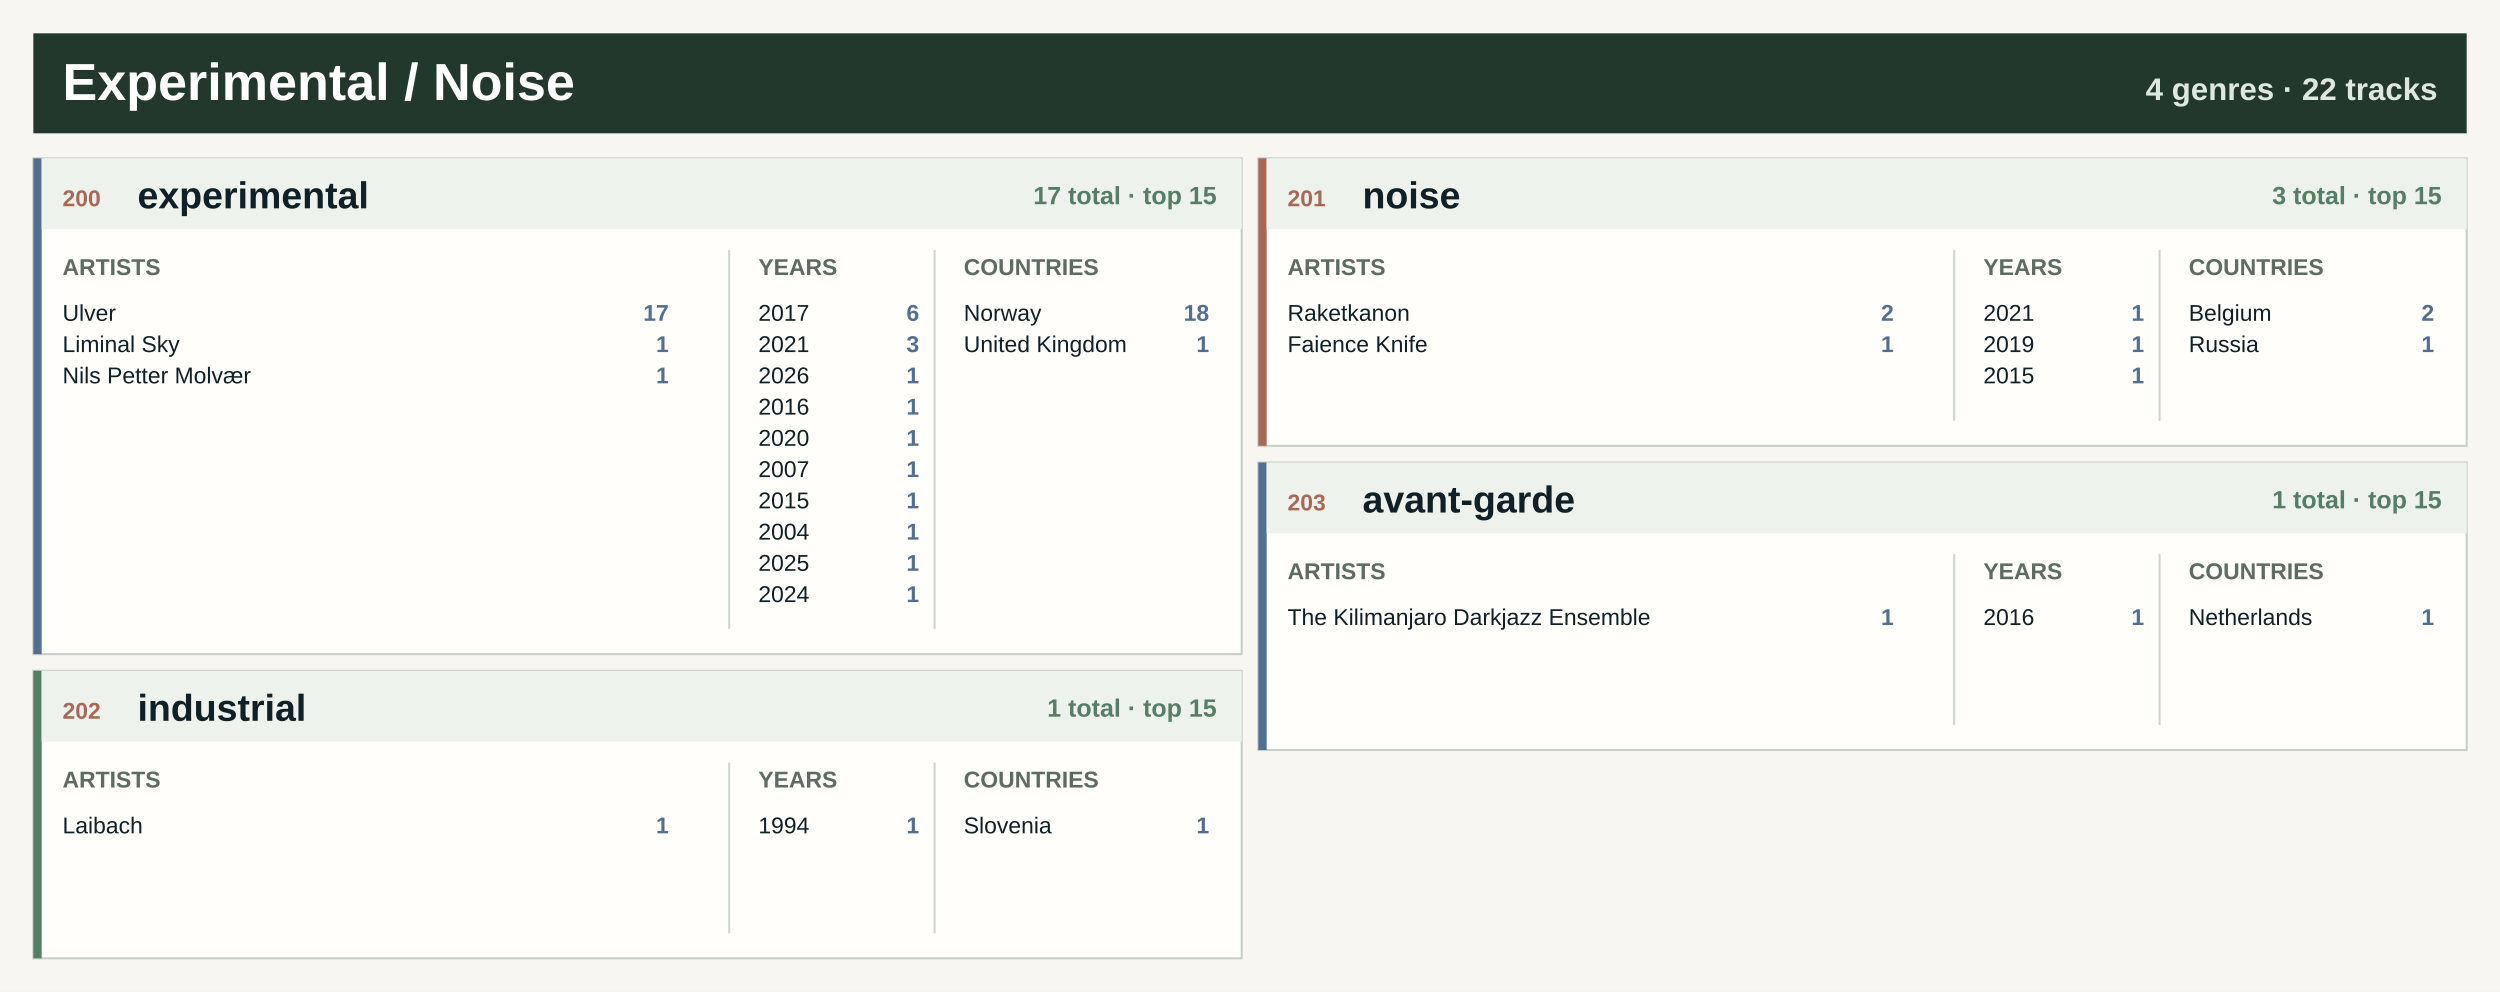
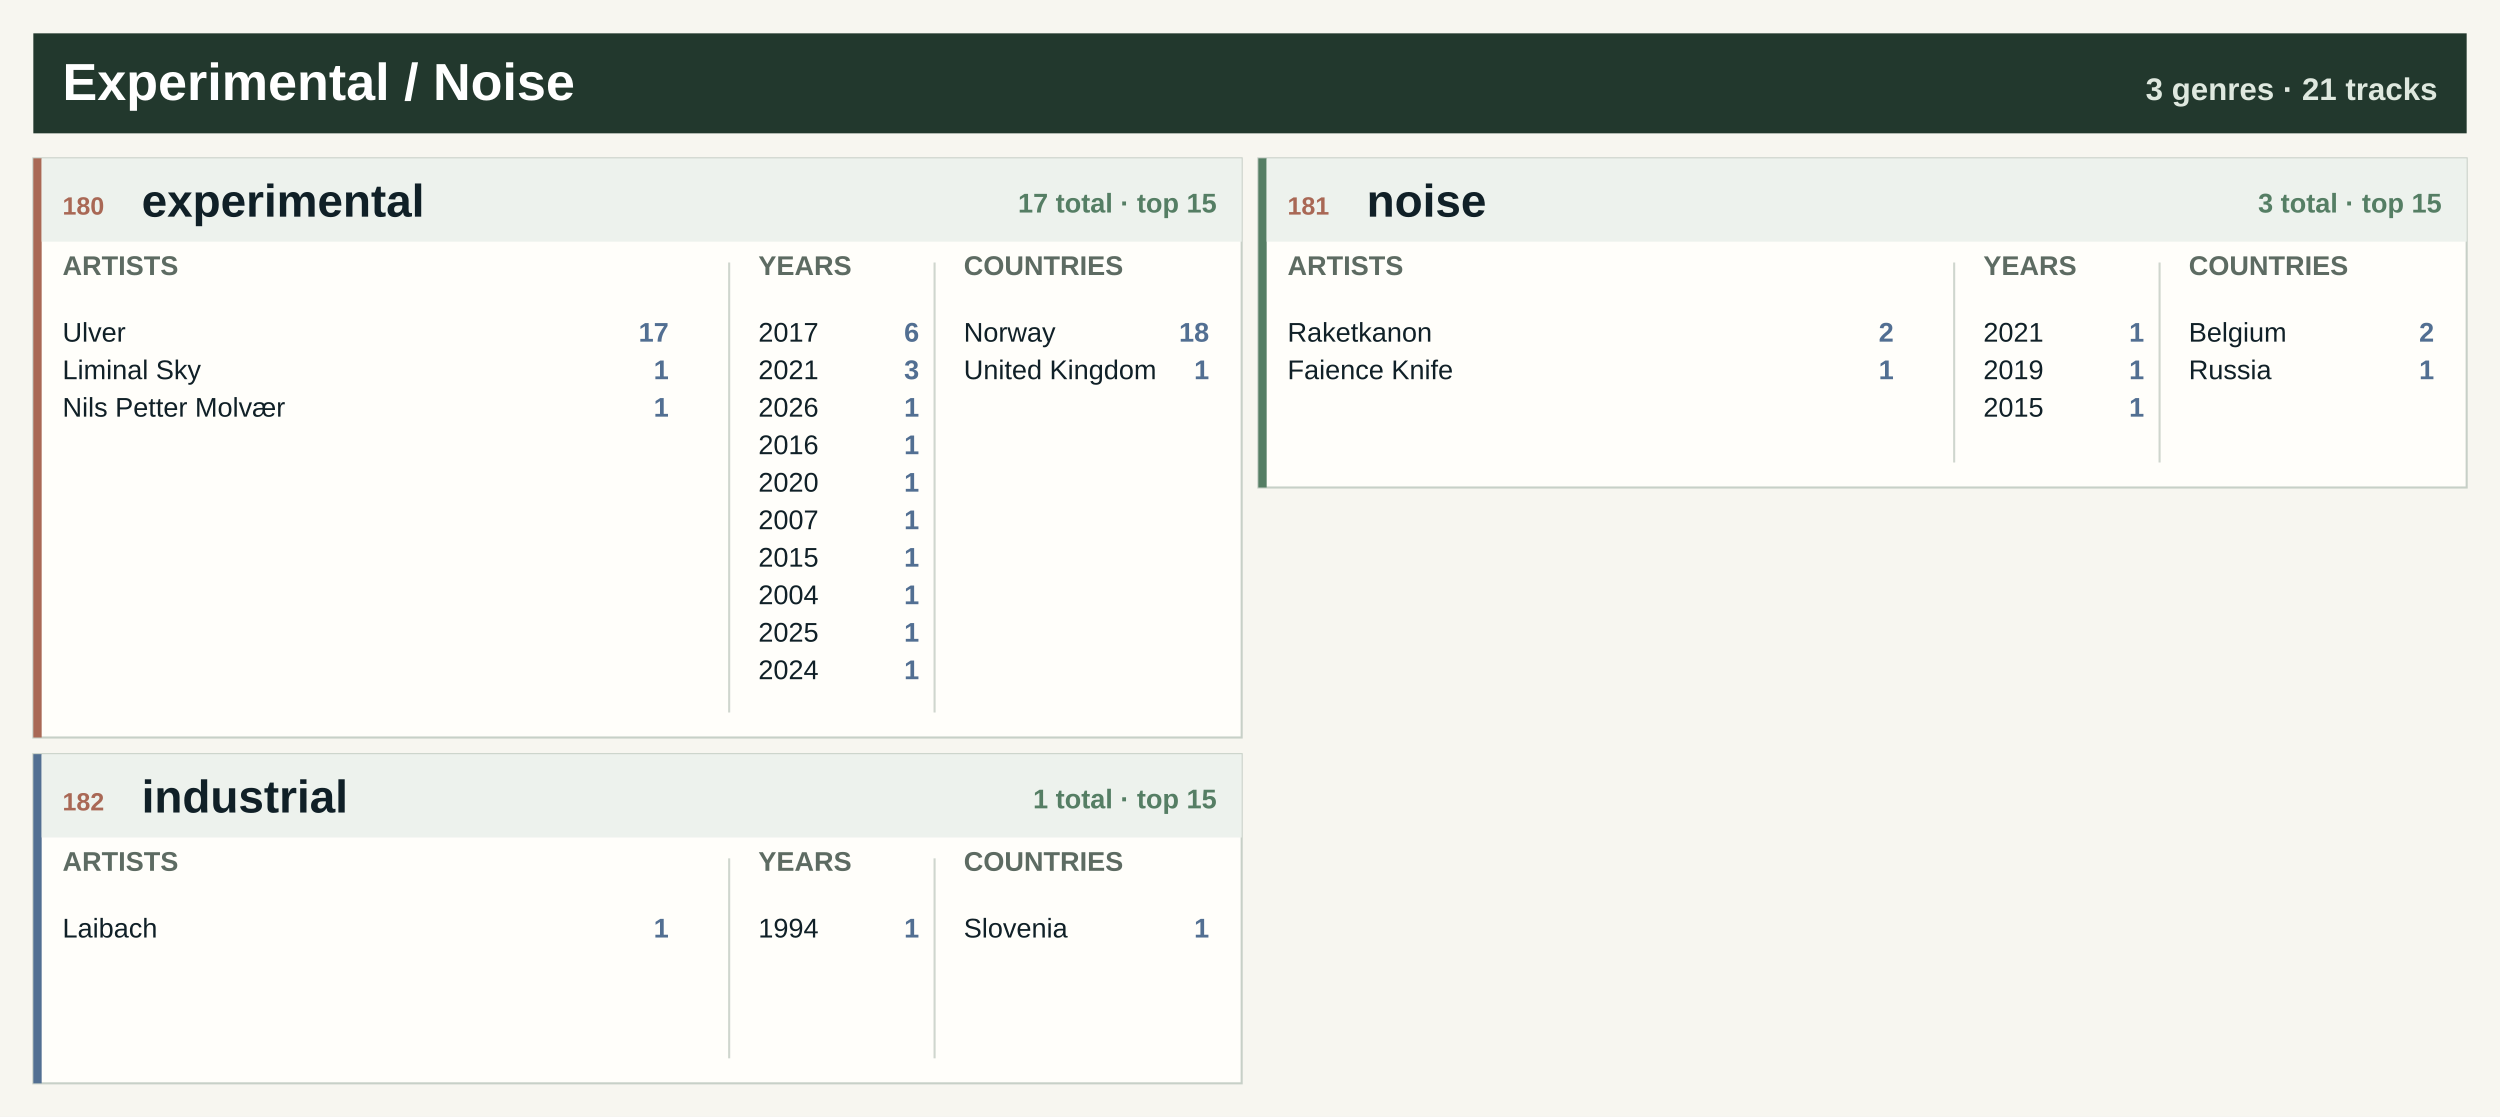
- <svg xmlns="http://www.w3.org/2000/svg" width="1200" height="476" viewBox="0 0 1200 476" role="img" aria-label="Experimental / Noise genre atlas">
-   <rect width="1200" height="476" fill="#f7f6f0" />
+ <svg xmlns="http://www.w3.org/2000/svg" width="1200" height="536" viewBox="0 0 1200 536" role="img" aria-label="Experimental / Noise genre atlas">
+   <rect width="1200" height="536" fill="#f7f6f0" />
  <rect x="16" y="16" width="1168" height="48" fill="#22382d" />
  <text x="30.0" y="48.0" font-family="Segoe UI, Arial, sans-serif" font-size="25" font-weight="800" fill="#ffffff" text-anchor="start">Experimental / Noise</text>
-   <text x="1170.0" y="48.0" font-family="Segoe UI, Arial, sans-serif" font-size="15" font-weight="800" fill="#dfe8df" text-anchor="end">4 genres · 22 tracks</text>
-   <rect x="16.0" y="76.0" width="580.0" height="238" fill="#fffefa" stroke="#c7d0c7" />
-   <rect x="16.0" y="76.0" width="4" height="238" fill="#526f92" />
-   <rect x="20.0" y="76.0" width="576.0" height="34" fill="#edf2ed" />
-   <text x="30.0" y="99.0" font-family="Segoe UI, Arial, sans-serif" font-size="11" font-weight="800" fill="#a96855" text-anchor="start">200</text>
-   <text x="66.0" y="100.0" font-family="Segoe UI, Arial, sans-serif" font-size="18" font-weight="800" fill="#102027" text-anchor="start">experimental</text>
-   <text x="584.0" y="98.0" font-family="Segoe UI, Arial, sans-serif" font-size="12" font-weight="800" fill="#557e64" text-anchor="end">17 total · top 15</text>
-   <text x="30.0" y="132.0" font-family="Segoe UI, Arial, sans-serif" font-size="11" font-weight="800" fill="#5d6b62" text-anchor="start">ARTISTS</text>
-   <text x="364.0" y="132.0" font-family="Segoe UI, Arial, sans-serif" font-size="11" font-weight="800" fill="#5d6b62" text-anchor="start">YEARS</text>
-   <text x="462.6" y="132.0" font-family="Segoe UI, Arial, sans-serif" font-size="11" font-weight="800" fill="#5d6b62" text-anchor="start">COUNTRIES</text>
-   <line x1="350.0" y1="120.0" x2="350.0" y2="302.0" stroke="#cfd6ce" />
-   <line x1="448.6" y1="120.0" x2="448.6" y2="302.0" stroke="#cfd6ce" />
-   <text x="30.0" y="154.0" font-family="Segoe UI, Arial, sans-serif" font-size="11" font-weight="400" fill="#102027" text-anchor="start">Ulver</text>
-   <text x="321.0" y="154.0" font-family="Segoe UI, Arial, sans-serif" font-size="11" font-weight="800" fill="#526f92" text-anchor="end">17</text>
-   <text x="30.0" y="169.0" font-family="Segoe UI, Arial, sans-serif" font-size="11" font-weight="400" fill="#102027" text-anchor="start">Liminal Sky</text>
-   <text x="321.0" y="169.0" font-family="Segoe UI, Arial, sans-serif" font-size="11" font-weight="800" fill="#526f92" text-anchor="end">1</text>
-   <text x="30.0" y="184.0" font-family="Segoe UI, Arial, sans-serif" font-size="11" font-weight="400" fill="#102027" text-anchor="start">Nils Petter Molvær</text>
-   <text x="321.0" y="184.0" font-family="Segoe UI, Arial, sans-serif" font-size="11" font-weight="800" fill="#526f92" text-anchor="end">1</text>
-   <text x="364.0" y="154.0" font-family="Segoe UI, Arial, sans-serif" font-size="11" font-weight="400" fill="#102027" text-anchor="start">2017</text>
-   <text x="441.2" y="154.0" font-family="Segoe UI, Arial, sans-serif" font-size="11" font-weight="800" fill="#526f92" text-anchor="end">6</text>
-   <text x="364.0" y="169.0" font-family="Segoe UI, Arial, sans-serif" font-size="11" font-weight="400" fill="#102027" text-anchor="start">2021</text>
-   <text x="441.2" y="169.0" font-family="Segoe UI, Arial, sans-serif" font-size="11" font-weight="800" fill="#526f92" text-anchor="end">3</text>
-   <text x="364.0" y="184.0" font-family="Segoe UI, Arial, sans-serif" font-size="11" font-weight="400" fill="#102027" text-anchor="start">2026</text>
-   <text x="441.2" y="184.0" font-family="Segoe UI, Arial, sans-serif" font-size="11" font-weight="800" fill="#526f92" text-anchor="end">1</text>
-   <text x="364.0" y="199.0" font-family="Segoe UI, Arial, sans-serif" font-size="11" font-weight="400" fill="#102027" text-anchor="start">2016</text>
-   <text x="441.2" y="199.0" font-family="Segoe UI, Arial, sans-serif" font-size="11" font-weight="800" fill="#526f92" text-anchor="end">1</text>
-   <text x="364.0" y="214.0" font-family="Segoe UI, Arial, sans-serif" font-size="11" font-weight="400" fill="#102027" text-anchor="start">2020</text>
-   <text x="441.2" y="214.0" font-family="Segoe UI, Arial, sans-serif" font-size="11" font-weight="800" fill="#526f92" text-anchor="end">1</text>
-   <text x="364.0" y="229.0" font-family="Segoe UI, Arial, sans-serif" font-size="11" font-weight="400" fill="#102027" text-anchor="start">2007</text>
-   <text x="441.2" y="229.0" font-family="Segoe UI, Arial, sans-serif" font-size="11" font-weight="800" fill="#526f92" text-anchor="end">1</text>
-   <text x="364.0" y="244.0" font-family="Segoe UI, Arial, sans-serif" font-size="11" font-weight="400" fill="#102027" text-anchor="start">2015</text>
-   <text x="441.2" y="244.0" font-family="Segoe UI, Arial, sans-serif" font-size="11" font-weight="800" fill="#526f92" text-anchor="end">1</text>
-   <text x="364.0" y="259.0" font-family="Segoe UI, Arial, sans-serif" font-size="11" font-weight="400" fill="#102027" text-anchor="start">2004</text>
-   <text x="441.2" y="259.0" font-family="Segoe UI, Arial, sans-serif" font-size="11" font-weight="800" fill="#526f92" text-anchor="end">1</text>
-   <text x="364.0" y="274.0" font-family="Segoe UI, Arial, sans-serif" font-size="11" font-weight="400" fill="#102027" text-anchor="start">2025</text>
-   <text x="441.2" y="274.0" font-family="Segoe UI, Arial, sans-serif" font-size="11" font-weight="800" fill="#526f92" text-anchor="end">1</text>
-   <text x="364.0" y="289.0" font-family="Segoe UI, Arial, sans-serif" font-size="11" font-weight="400" fill="#102027" text-anchor="start">2024</text>
-   <text x="441.2" y="289.0" font-family="Segoe UI, Arial, sans-serif" font-size="11" font-weight="800" fill="#526f92" text-anchor="end">1</text>
-   <text x="462.6" y="154.0" font-family="Segoe UI, Arial, sans-serif" font-size="11" font-weight="400" fill="#102027" text-anchor="start">Norway</text>
-   <text x="580.4" y="154.0" font-family="Segoe UI, Arial, sans-serif" font-size="11" font-weight="800" fill="#526f92" text-anchor="end">18</text>
-   <text x="462.6" y="169.0" font-family="Segoe UI, Arial, sans-serif" font-size="11" font-weight="400" fill="#102027" text-anchor="start">United Kingdom</text>
-   <text x="580.4" y="169.0" font-family="Segoe UI, Arial, sans-serif" font-size="11" font-weight="800" fill="#526f92" text-anchor="end">1</text>
-   <rect x="604.0" y="76.0" width="580.0" height="138" fill="#fffefa" stroke="#c7d0c7" />
-   <rect x="604.0" y="76.0" width="4" height="138" fill="#a96855" />
-   <rect x="608.0" y="76.0" width="576.0" height="34" fill="#edf2ed" />
-   <text x="618.0" y="99.0" font-family="Segoe UI, Arial, sans-serif" font-size="11" font-weight="800" fill="#a96855" text-anchor="start">201</text>
-   <text x="654.0" y="100.0" font-family="Segoe UI, Arial, sans-serif" font-size="18" font-weight="800" fill="#102027" text-anchor="start">noise</text>
-   <text x="1172.0" y="98.0" font-family="Segoe UI, Arial, sans-serif" font-size="12" font-weight="800" fill="#557e64" text-anchor="end">3 total · top 15</text>
-   <text x="618.0" y="132.0" font-family="Segoe UI, Arial, sans-serif" font-size="11" font-weight="800" fill="#5d6b62" text-anchor="start">ARTISTS</text>
-   <text x="952.0" y="132.0" font-family="Segoe UI, Arial, sans-serif" font-size="11" font-weight="800" fill="#5d6b62" text-anchor="start">YEARS</text>
-   <text x="1050.6" y="132.0" font-family="Segoe UI, Arial, sans-serif" font-size="11" font-weight="800" fill="#5d6b62" text-anchor="start">COUNTRIES</text>
-   <line x1="938.0" y1="120.0" x2="938.0" y2="202.0" stroke="#cfd6ce" />
-   <line x1="1036.6" y1="120.0" x2="1036.6" y2="202.0" stroke="#cfd6ce" />
-   <text x="618.0" y="154.0" font-family="Segoe UI, Arial, sans-serif" font-size="11" font-weight="400" fill="#102027" text-anchor="start">Raketkanon</text>
-   <text x="909.0" y="154.0" font-family="Segoe UI, Arial, sans-serif" font-size="11" font-weight="800" fill="#526f92" text-anchor="end">2</text>
-   <text x="618.0" y="169.0" font-family="Segoe UI, Arial, sans-serif" font-size="11" font-weight="400" fill="#102027" text-anchor="start">Faience Knife</text>
-   <text x="909.0" y="169.0" font-family="Segoe UI, Arial, sans-serif" font-size="11" font-weight="800" fill="#526f92" text-anchor="end">1</text>
-   <text x="952.0" y="154.0" font-family="Segoe UI, Arial, sans-serif" font-size="11" font-weight="400" fill="#102027" text-anchor="start">2021</text>
-   <text x="1029.2" y="154.0" font-family="Segoe UI, Arial, sans-serif" font-size="11" font-weight="800" fill="#526f92" text-anchor="end">1</text>
-   <text x="952.0" y="169.0" font-family="Segoe UI, Arial, sans-serif" font-size="11" font-weight="400" fill="#102027" text-anchor="start">2019</text>
-   <text x="1029.2" y="169.0" font-family="Segoe UI, Arial, sans-serif" font-size="11" font-weight="800" fill="#526f92" text-anchor="end">1</text>
-   <text x="952.0" y="184.0" font-family="Segoe UI, Arial, sans-serif" font-size="11" font-weight="400" fill="#102027" text-anchor="start">2015</text>
-   <text x="1029.2" y="184.0" font-family="Segoe UI, Arial, sans-serif" font-size="11" font-weight="800" fill="#526f92" text-anchor="end">1</text>
-   <text x="1050.6" y="154.0" font-family="Segoe UI, Arial, sans-serif" font-size="11" font-weight="400" fill="#102027" text-anchor="start">Belgium</text>
-   <text x="1168.4" y="154.0" font-family="Segoe UI, Arial, sans-serif" font-size="11" font-weight="800" fill="#526f92" text-anchor="end">2</text>
-   <text x="1050.6" y="169.0" font-family="Segoe UI, Arial, sans-serif" font-size="11" font-weight="400" fill="#102027" text-anchor="start">Russia</text>
-   <text x="1168.4" y="169.0" font-family="Segoe UI, Arial, sans-serif" font-size="11" font-weight="800" fill="#526f92" text-anchor="end">1</text>
-   <rect x="16.0" y="322.0" width="580.0" height="138" fill="#fffefa" stroke="#c7d0c7" />
-   <rect x="16.0" y="322.0" width="4" height="138" fill="#557e64" />
-   <rect x="20.0" y="322.0" width="576.0" height="34" fill="#edf2ed" />
-   <text x="30.0" y="345.0" font-family="Segoe UI, Arial, sans-serif" font-size="11" font-weight="800" fill="#a96855" text-anchor="start">202</text>
-   <text x="66.0" y="346.0" font-family="Segoe UI, Arial, sans-serif" font-size="18" font-weight="800" fill="#102027" text-anchor="start">industrial</text>
-   <text x="584.0" y="344.0" font-family="Segoe UI, Arial, sans-serif" font-size="12" font-weight="800" fill="#557e64" text-anchor="end">1 total · top 15</text>
-   <text x="30.0" y="378.0" font-family="Segoe UI, Arial, sans-serif" font-size="11" font-weight="800" fill="#5d6b62" text-anchor="start">ARTISTS</text>
-   <text x="364.0" y="378.0" font-family="Segoe UI, Arial, sans-serif" font-size="11" font-weight="800" fill="#5d6b62" text-anchor="start">YEARS</text>
-   <text x="462.6" y="378.0" font-family="Segoe UI, Arial, sans-serif" font-size="11" font-weight="800" fill="#5d6b62" text-anchor="start">COUNTRIES</text>
-   <line x1="350.0" y1="366.0" x2="350.0" y2="448.0" stroke="#cfd6ce" />
-   <line x1="448.6" y1="366.0" x2="448.6" y2="448.0" stroke="#cfd6ce" />
-   <text x="30.0" y="400.0" font-family="Segoe UI, Arial, sans-serif" font-size="11" font-weight="400" fill="#102027" text-anchor="start">Laibach</text>
-   <text x="321.0" y="400.0" font-family="Segoe UI, Arial, sans-serif" font-size="11" font-weight="800" fill="#526f92" text-anchor="end">1</text>
-   <text x="364.0" y="400.0" font-family="Segoe UI, Arial, sans-serif" font-size="11" font-weight="400" fill="#102027" text-anchor="start">1994</text>
-   <text x="441.2" y="400.0" font-family="Segoe UI, Arial, sans-serif" font-size="11" font-weight="800" fill="#526f92" text-anchor="end">1</text>
-   <text x="462.6" y="400.0" font-family="Segoe UI, Arial, sans-serif" font-size="11" font-weight="400" fill="#102027" text-anchor="start">Slovenia</text>
-   <text x="580.4" y="400.0" font-family="Segoe UI, Arial, sans-serif" font-size="11" font-weight="800" fill="#526f92" text-anchor="end">1</text>
-   <rect x="604.0" y="222.0" width="580.0" height="138" fill="#fffefa" stroke="#c7d0c7" />
-   <rect x="604.0" y="222.0" width="4" height="138" fill="#526f92" />
-   <rect x="608.0" y="222.0" width="576.0" height="34" fill="#edf2ed" />
-   <text x="618.0" y="245.0" font-family="Segoe UI, Arial, sans-serif" font-size="11" font-weight="800" fill="#a96855" text-anchor="start">203</text>
-   <text x="654.0" y="246.0" font-family="Segoe UI, Arial, sans-serif" font-size="18" font-weight="800" fill="#102027" text-anchor="start">avant-garde</text>
-   <text x="1172.0" y="244.0" font-family="Segoe UI, Arial, sans-serif" font-size="12" font-weight="800" fill="#557e64" text-anchor="end">1 total · top 15</text>
-   <text x="618.0" y="278.0" font-family="Segoe UI, Arial, sans-serif" font-size="11" font-weight="800" fill="#5d6b62" text-anchor="start">ARTISTS</text>
-   <text x="952.0" y="278.0" font-family="Segoe UI, Arial, sans-serif" font-size="11" font-weight="800" fill="#5d6b62" text-anchor="start">YEARS</text>
-   <text x="1050.6" y="278.0" font-family="Segoe UI, Arial, sans-serif" font-size="11" font-weight="800" fill="#5d6b62" text-anchor="start">COUNTRIES</text>
-   <line x1="938.0" y1="266.0" x2="938.0" y2="348.0" stroke="#cfd6ce" />
-   <line x1="1036.6" y1="266.0" x2="1036.6" y2="348.0" stroke="#cfd6ce" />
-   <text x="618.0" y="300.0" font-family="Segoe UI, Arial, sans-serif" font-size="11" font-weight="400" fill="#102027" text-anchor="start">The Kilimanjaro Darkjazz Ensemble</text>
-   <text x="909.0" y="300.0" font-family="Segoe UI, Arial, sans-serif" font-size="11" font-weight="800" fill="#526f92" text-anchor="end">1</text>
-   <text x="952.0" y="300.0" font-family="Segoe UI, Arial, sans-serif" font-size="11" font-weight="400" fill="#102027" text-anchor="start">2016</text>
-   <text x="1029.2" y="300.0" font-family="Segoe UI, Arial, sans-serif" font-size="11" font-weight="800" fill="#526f92" text-anchor="end">1</text>
-   <text x="1050.6" y="300.0" font-family="Segoe UI, Arial, sans-serif" font-size="11" font-weight="400" fill="#102027" text-anchor="start">Netherlands</text>
-   <text x="1168.4" y="300.0" font-family="Segoe UI, Arial, sans-serif" font-size="11" font-weight="800" fill="#526f92" text-anchor="end">1</text>
+   <text x="1170.0" y="48.0" font-family="Segoe UI, Arial, sans-serif" font-size="15" font-weight="800" fill="#dfe8df" text-anchor="end">3 genres · 21 tracks</text>
+   <rect x="16.0" y="76.0" width="580.0" height="278" fill="#fffefa" stroke="#c7d0c7" />
+   <rect x="16.0" y="76.0" width="4" height="278" fill="#a96855" />
+   <rect x="20.0" y="76.0" width="576.0" height="40" fill="#edf2ed" />
+   <text x="30.0" y="103.0" font-family="Segoe UI, Arial, sans-serif" font-size="12" font-weight="800" fill="#a96855" text-anchor="start">180</text>
+   <text x="68.0" y="104.0" font-family="Segoe UI, Arial, sans-serif" font-size="22" font-weight="800" fill="#102027" text-anchor="start">experimental</text>
+   <text x="584.0" y="102.0" font-family="Segoe UI, Arial, sans-serif" font-size="13" font-weight="800" fill="#557e64" text-anchor="end">17 total · top 15</text>
+   <text x="30.0" y="132.0" font-family="Segoe UI, Arial, sans-serif" font-size="13" font-weight="800" fill="#5d6b62" text-anchor="start">ARTISTS</text>
+   <text x="364.0" y="132.0" font-family="Segoe UI, Arial, sans-serif" font-size="13" font-weight="800" fill="#5d6b62" text-anchor="start">YEARS</text>
+   <text x="462.6" y="132.0" font-family="Segoe UI, Arial, sans-serif" font-size="13" font-weight="800" fill="#5d6b62" text-anchor="start">COUNTRIES</text>
+   <line x1="350.0" y1="126" x2="350.0" y2="342" stroke="#cfd6ce" />
+   <line x1="448.6" y1="126" x2="448.6" y2="342" stroke="#cfd6ce" />
+   <text x="30.0" y="164.0" font-family="Segoe UI, Arial, sans-serif" font-size="13" font-weight="400" fill="#102027" text-anchor="start">Ulver</text>
+   <text x="321.0" y="164.0" font-family="Segoe UI, Arial, sans-serif" font-size="13" font-weight="800" fill="#526f92" text-anchor="end">17</text>
+   <text x="30.0" y="182.0" font-family="Segoe UI, Arial, sans-serif" font-size="13" font-weight="400" fill="#102027" text-anchor="start">Liminal Sky</text>
+   <text x="321.0" y="182.0" font-family="Segoe UI, Arial, sans-serif" font-size="13" font-weight="800" fill="#526f92" text-anchor="end">1</text>
+   <text x="30.0" y="200.0" font-family="Segoe UI, Arial, sans-serif" font-size="13" font-weight="400" fill="#102027" text-anchor="start">Nils Petter Molvær</text>
+   <text x="321.0" y="200.0" font-family="Segoe UI, Arial, sans-serif" font-size="13" font-weight="800" fill="#526f92" text-anchor="end">1</text>
+   <text x="364.0" y="164.0" font-family="Segoe UI, Arial, sans-serif" font-size="13" font-weight="400" fill="#102027" text-anchor="start">2017</text>
+   <text x="441.2" y="164.0" font-family="Segoe UI, Arial, sans-serif" font-size="13" font-weight="800" fill="#526f92" text-anchor="end">6</text>
+   <text x="364.0" y="182.0" font-family="Segoe UI, Arial, sans-serif" font-size="13" font-weight="400" fill="#102027" text-anchor="start">2021</text>
+   <text x="441.2" y="182.0" font-family="Segoe UI, Arial, sans-serif" font-size="13" font-weight="800" fill="#526f92" text-anchor="end">3</text>
+   <text x="364.0" y="200.0" font-family="Segoe UI, Arial, sans-serif" font-size="13" font-weight="400" fill="#102027" text-anchor="start">2026</text>
+   <text x="441.2" y="200.0" font-family="Segoe UI, Arial, sans-serif" font-size="13" font-weight="800" fill="#526f92" text-anchor="end">1</text>
+   <text x="364.0" y="218.0" font-family="Segoe UI, Arial, sans-serif" font-size="13" font-weight="400" fill="#102027" text-anchor="start">2016</text>
+   <text x="441.2" y="218.0" font-family="Segoe UI, Arial, sans-serif" font-size="13" font-weight="800" fill="#526f92" text-anchor="end">1</text>
+   <text x="364.0" y="236.0" font-family="Segoe UI, Arial, sans-serif" font-size="13" font-weight="400" fill="#102027" text-anchor="start">2020</text>
+   <text x="441.2" y="236.0" font-family="Segoe UI, Arial, sans-serif" font-size="13" font-weight="800" fill="#526f92" text-anchor="end">1</text>
+   <text x="364.0" y="254.0" font-family="Segoe UI, Arial, sans-serif" font-size="13" font-weight="400" fill="#102027" text-anchor="start">2007</text>
+   <text x="441.2" y="254.0" font-family="Segoe UI, Arial, sans-serif" font-size="13" font-weight="800" fill="#526f92" text-anchor="end">1</text>
+   <text x="364.0" y="272.0" font-family="Segoe UI, Arial, sans-serif" font-size="13" font-weight="400" fill="#102027" text-anchor="start">2015</text>
+   <text x="441.2" y="272.0" font-family="Segoe UI, Arial, sans-serif" font-size="13" font-weight="800" fill="#526f92" text-anchor="end">1</text>
+   <text x="364.0" y="290.0" font-family="Segoe UI, Arial, sans-serif" font-size="13" font-weight="400" fill="#102027" text-anchor="start">2004</text>
+   <text x="441.2" y="290.0" font-family="Segoe UI, Arial, sans-serif" font-size="13" font-weight="800" fill="#526f92" text-anchor="end">1</text>
+   <text x="364.0" y="308.0" font-family="Segoe UI, Arial, sans-serif" font-size="13" font-weight="400" fill="#102027" text-anchor="start">2025</text>
+   <text x="441.2" y="308.0" font-family="Segoe UI, Arial, sans-serif" font-size="13" font-weight="800" fill="#526f92" text-anchor="end">1</text>
+   <text x="364.0" y="326.0" font-family="Segoe UI, Arial, sans-serif" font-size="13" font-weight="400" fill="#102027" text-anchor="start">2024</text>
+   <text x="441.2" y="326.0" font-family="Segoe UI, Arial, sans-serif" font-size="13" font-weight="800" fill="#526f92" text-anchor="end">1</text>
+   <text x="462.6" y="164.0" font-family="Segoe UI, Arial, sans-serif" font-size="13" font-weight="400" fill="#102027" text-anchor="start">Norway</text>
+   <text x="580.4" y="164.0" font-family="Segoe UI, Arial, sans-serif" font-size="13" font-weight="800" fill="#526f92" text-anchor="end">18</text>
+   <text x="462.6" y="182.0" font-family="Segoe UI, Arial, sans-serif" font-size="13" font-weight="400" fill="#102027" text-anchor="start">United Kingdom</text>
+   <text x="580.4" y="182.0" font-family="Segoe UI, Arial, sans-serif" font-size="13" font-weight="800" fill="#526f92" text-anchor="end">1</text>
+   <rect x="604.0" y="76.0" width="580.0" height="158" fill="#fffefa" stroke="#c7d0c7" />
+   <rect x="604.0" y="76.0" width="4" height="158" fill="#557e64" />
+   <rect x="608.0" y="76.0" width="576.0" height="40" fill="#edf2ed" />
+   <text x="618.0" y="103.0" font-family="Segoe UI, Arial, sans-serif" font-size="12" font-weight="800" fill="#a96855" text-anchor="start">181</text>
+   <text x="656.0" y="104.0" font-family="Segoe UI, Arial, sans-serif" font-size="22" font-weight="800" fill="#102027" text-anchor="start">noise</text>
+   <text x="1172.0" y="102.0" font-family="Segoe UI, Arial, sans-serif" font-size="13" font-weight="800" fill="#557e64" text-anchor="end">3 total · top 15</text>
+   <text x="618.0" y="132.0" font-family="Segoe UI, Arial, sans-serif" font-size="13" font-weight="800" fill="#5d6b62" text-anchor="start">ARTISTS</text>
+   <text x="952.0" y="132.0" font-family="Segoe UI, Arial, sans-serif" font-size="13" font-weight="800" fill="#5d6b62" text-anchor="start">YEARS</text>
+   <text x="1050.6" y="132.0" font-family="Segoe UI, Arial, sans-serif" font-size="13" font-weight="800" fill="#5d6b62" text-anchor="start">COUNTRIES</text>
+   <line x1="938.0" y1="126" x2="938.0" y2="222" stroke="#cfd6ce" />
+   <line x1="1036.6" y1="126" x2="1036.6" y2="222" stroke="#cfd6ce" />
+   <text x="618.0" y="164.0" font-family="Segoe UI, Arial, sans-serif" font-size="13" font-weight="400" fill="#102027" text-anchor="start">Raketkanon</text>
+   <text x="909.0" y="164.0" font-family="Segoe UI, Arial, sans-serif" font-size="13" font-weight="800" fill="#526f92" text-anchor="end">2</text>
+   <text x="618.0" y="182.0" font-family="Segoe UI, Arial, sans-serif" font-size="13" font-weight="400" fill="#102027" text-anchor="start">Faience Knife</text>
+   <text x="909.0" y="182.0" font-family="Segoe UI, Arial, sans-serif" font-size="13" font-weight="800" fill="#526f92" text-anchor="end">1</text>
+   <text x="952.0" y="164.0" font-family="Segoe UI, Arial, sans-serif" font-size="13" font-weight="400" fill="#102027" text-anchor="start">2021</text>
+   <text x="1029.2" y="164.0" font-family="Segoe UI, Arial, sans-serif" font-size="13" font-weight="800" fill="#526f92" text-anchor="end">1</text>
+   <text x="952.0" y="182.0" font-family="Segoe UI, Arial, sans-serif" font-size="13" font-weight="400" fill="#102027" text-anchor="start">2019</text>
+   <text x="1029.2" y="182.0" font-family="Segoe UI, Arial, sans-serif" font-size="13" font-weight="800" fill="#526f92" text-anchor="end">1</text>
+   <text x="952.0" y="200.0" font-family="Segoe UI, Arial, sans-serif" font-size="13" font-weight="400" fill="#102027" text-anchor="start">2015</text>
+   <text x="1029.2" y="200.0" font-family="Segoe UI, Arial, sans-serif" font-size="13" font-weight="800" fill="#526f92" text-anchor="end">1</text>
+   <text x="1050.6" y="164.0" font-family="Segoe UI, Arial, sans-serif" font-size="13" font-weight="400" fill="#102027" text-anchor="start">Belgium</text>
+   <text x="1168.4" y="164.0" font-family="Segoe UI, Arial, sans-serif" font-size="13" font-weight="800" fill="#526f92" text-anchor="end">2</text>
+   <text x="1050.6" y="182.0" font-family="Segoe UI, Arial, sans-serif" font-size="13" font-weight="400" fill="#102027" text-anchor="start">Russia</text>
+   <text x="1168.4" y="182.0" font-family="Segoe UI, Arial, sans-serif" font-size="13" font-weight="800" fill="#526f92" text-anchor="end">1</text>
+   <rect x="16.0" y="362.0" width="580.0" height="158" fill="#fffefa" stroke="#c7d0c7" />
+   <rect x="16.0" y="362.0" width="4" height="158" fill="#526f92" />
+   <rect x="20.0" y="362.0" width="576.0" height="40" fill="#edf2ed" />
+   <text x="30.0" y="389.0" font-family="Segoe UI, Arial, sans-serif" font-size="12" font-weight="800" fill="#a96855" text-anchor="start">182</text>
+   <text x="68.0" y="390.0" font-family="Segoe UI, Arial, sans-serif" font-size="22" font-weight="800" fill="#102027" text-anchor="start">industrial</text>
+   <text x="584.0" y="388.0" font-family="Segoe UI, Arial, sans-serif" font-size="13" font-weight="800" fill="#557e64" text-anchor="end">1 total · top 15</text>
+   <text x="30.0" y="418.0" font-family="Segoe UI, Arial, sans-serif" font-size="13" font-weight="800" fill="#5d6b62" text-anchor="start">ARTISTS</text>
+   <text x="364.0" y="418.0" font-family="Segoe UI, Arial, sans-serif" font-size="13" font-weight="800" fill="#5d6b62" text-anchor="start">YEARS</text>
+   <text x="462.6" y="418.0" font-family="Segoe UI, Arial, sans-serif" font-size="13" font-weight="800" fill="#5d6b62" text-anchor="start">COUNTRIES</text>
+   <line x1="350.0" y1="412" x2="350.0" y2="508" stroke="#cfd6ce" />
+   <line x1="448.6" y1="412" x2="448.6" y2="508" stroke="#cfd6ce" />
+   <text x="30.0" y="450.0" font-family="Segoe UI, Arial, sans-serif" font-size="13" font-weight="400" fill="#102027" text-anchor="start">Laibach</text>
+   <text x="321.0" y="450.0" font-family="Segoe UI, Arial, sans-serif" font-size="13" font-weight="800" fill="#526f92" text-anchor="end">1</text>
+   <text x="364.0" y="450.0" font-family="Segoe UI, Arial, sans-serif" font-size="13" font-weight="400" fill="#102027" text-anchor="start">1994</text>
+   <text x="441.2" y="450.0" font-family="Segoe UI, Arial, sans-serif" font-size="13" font-weight="800" fill="#526f92" text-anchor="end">1</text>
+   <text x="462.6" y="450.0" font-family="Segoe UI, Arial, sans-serif" font-size="13" font-weight="400" fill="#102027" text-anchor="start">Slovenia</text>
+   <text x="580.4" y="450.0" font-family="Segoe UI, Arial, sans-serif" font-size="13" font-weight="800" fill="#526f92" text-anchor="end">1</text>
</svg>
